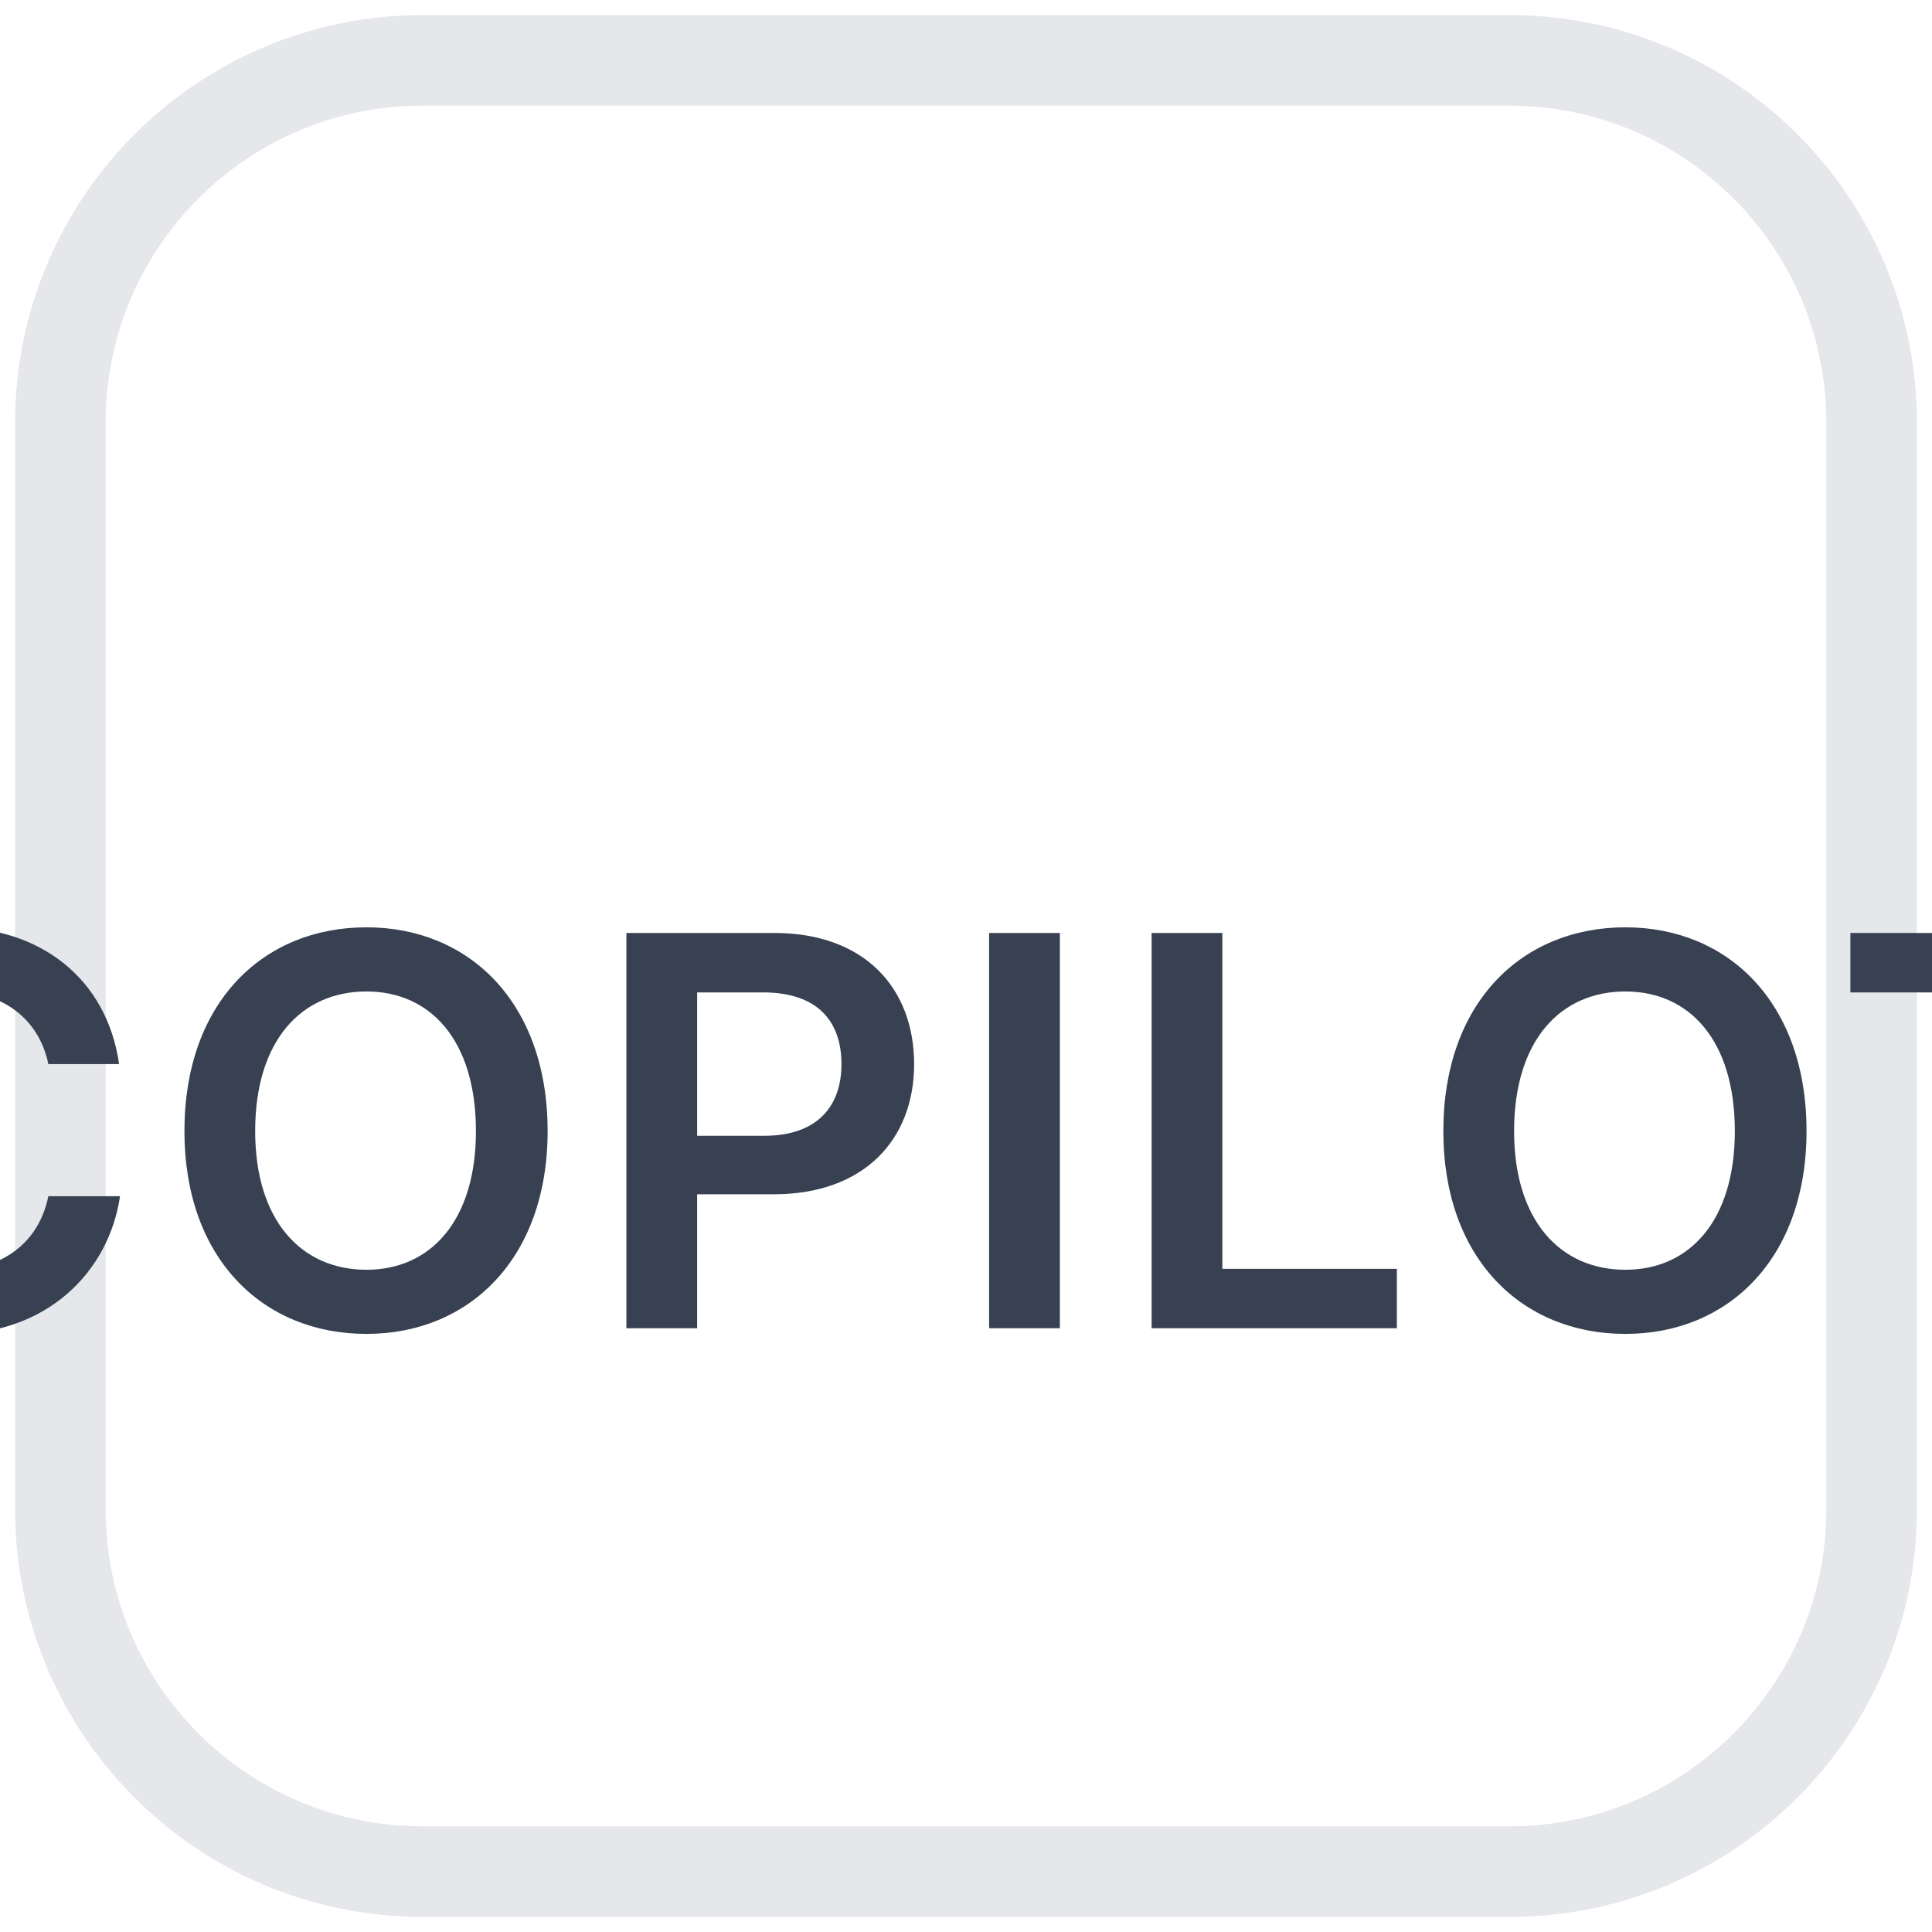
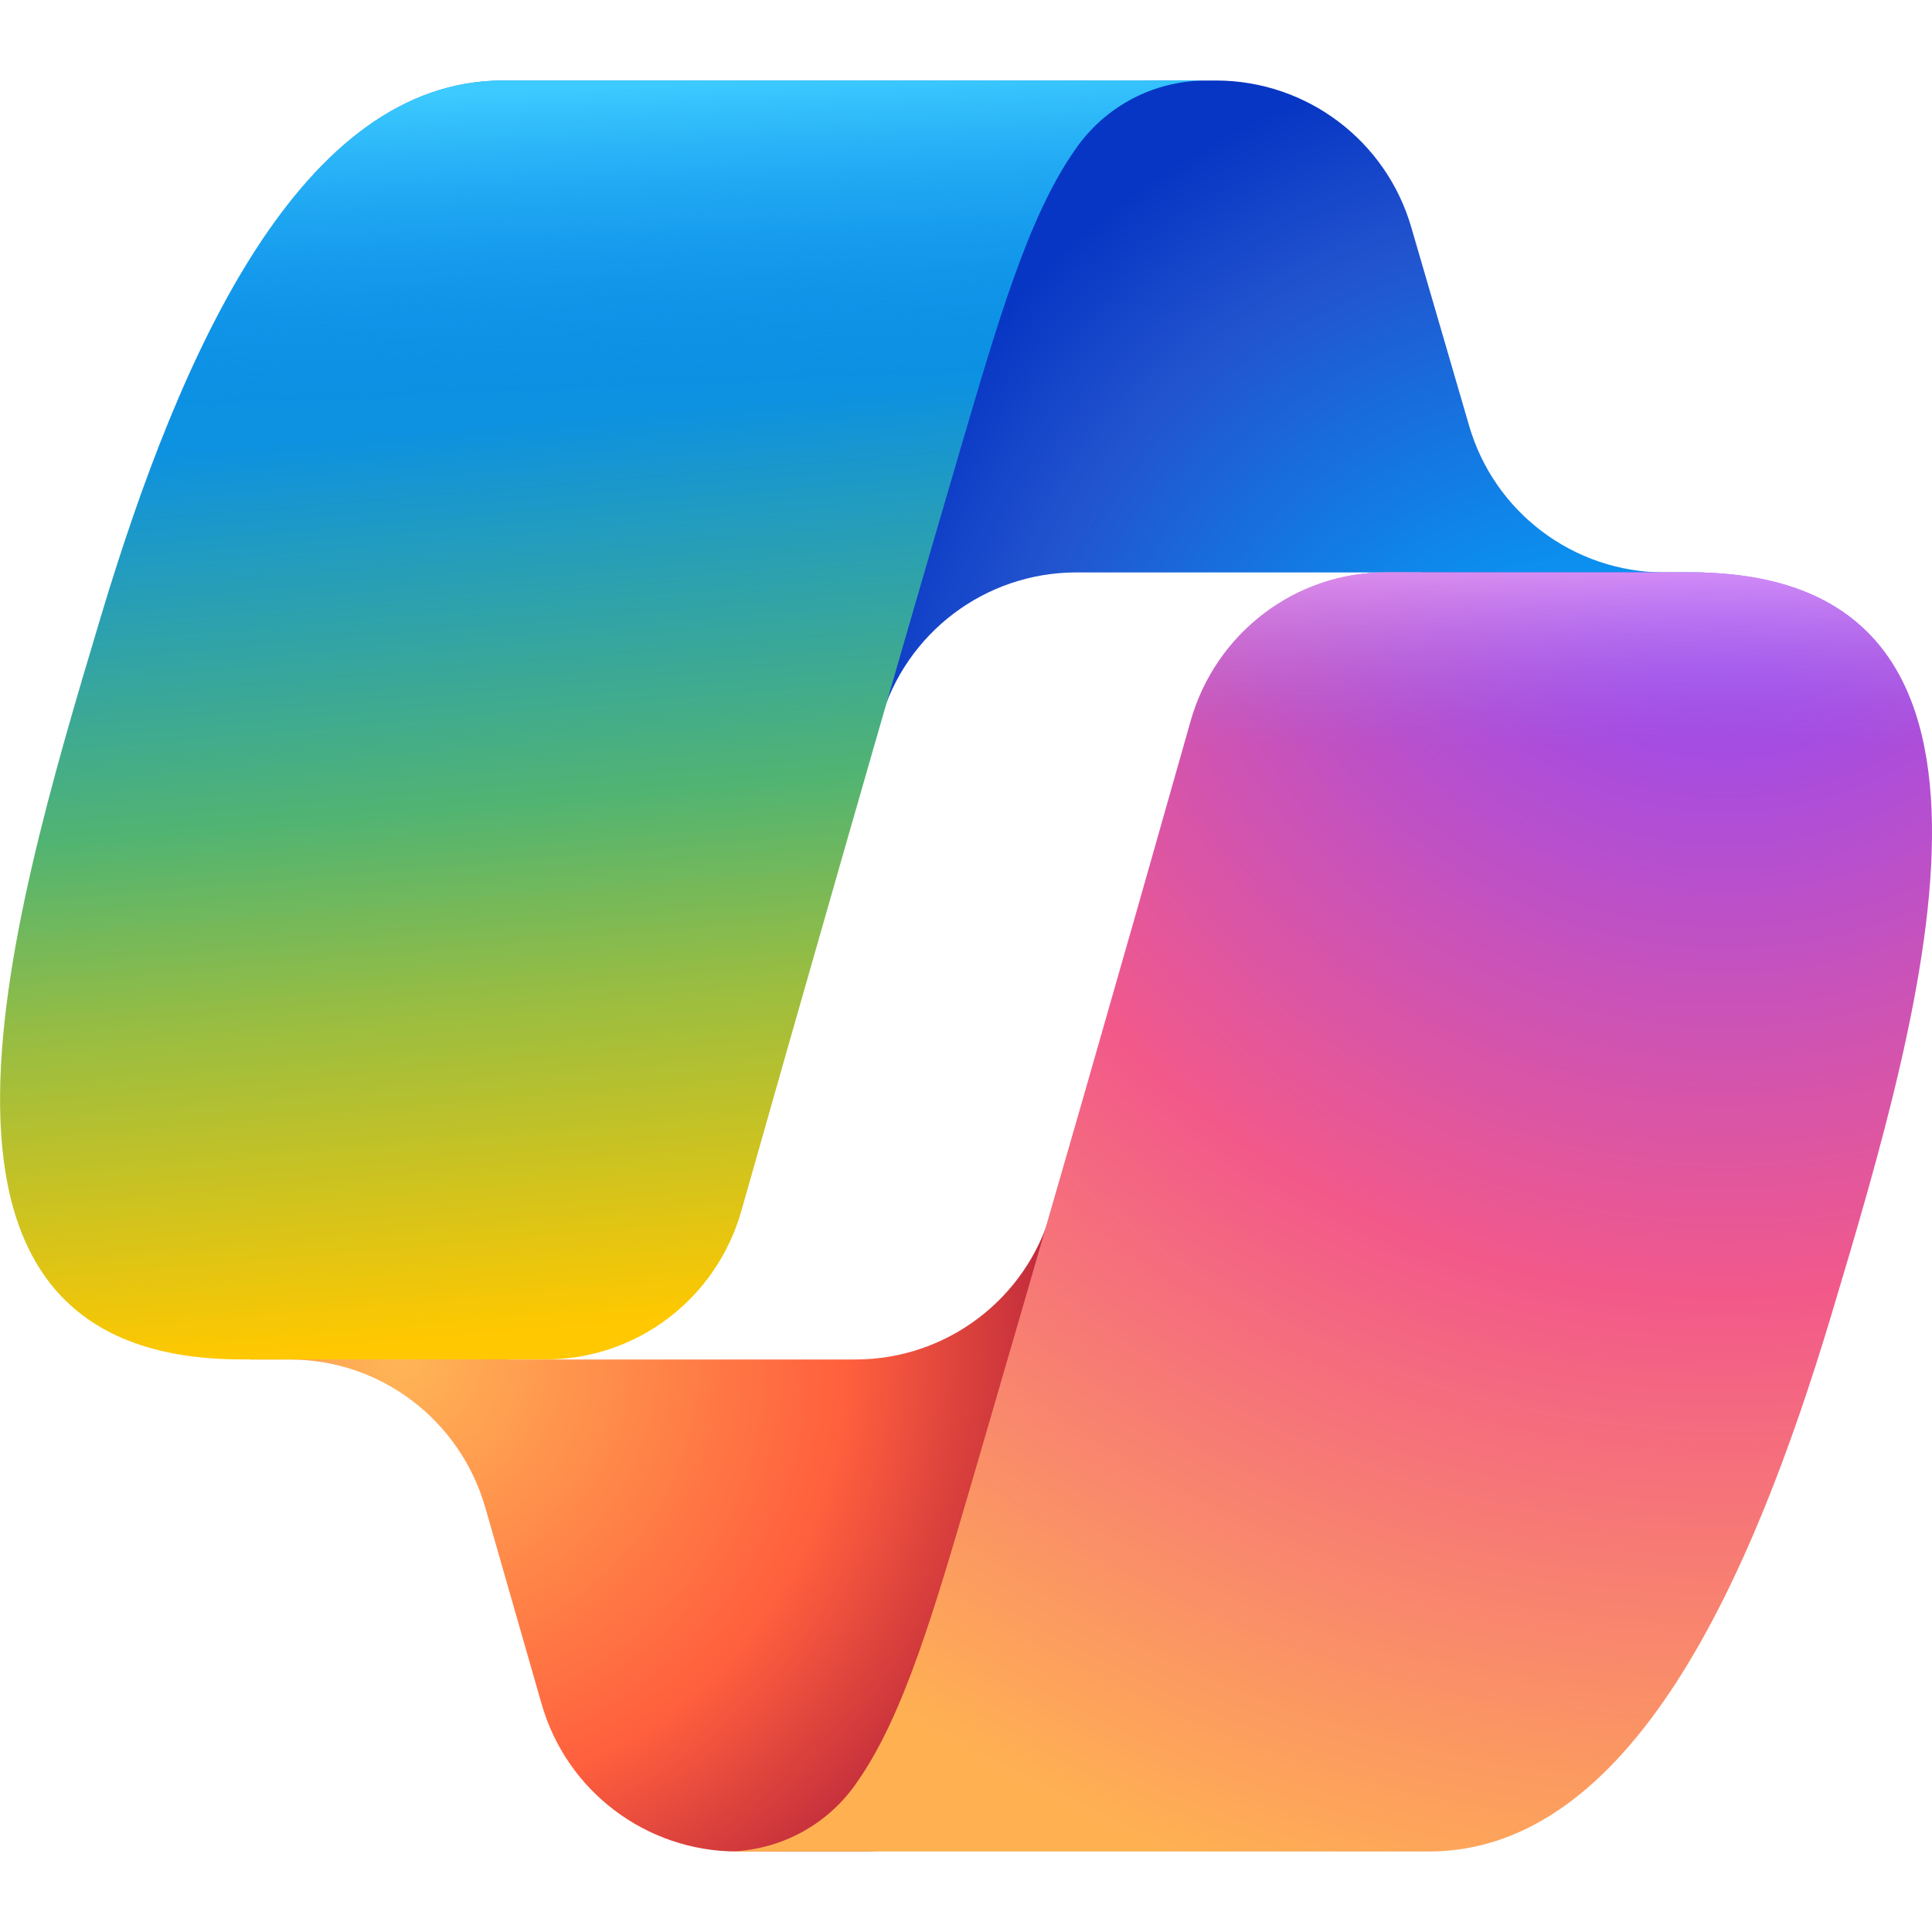
- <svg xmlns="http://www.w3.org/2000/svg" viewBox="0 0 32 32" width="32" height="32">
-   <rect x="1" y="1" width="30" height="30" rx="6" fill="none" stroke="#e5e7eb" stroke-width="1.5" />
-   <text x="16" y="22" text-anchor="middle" fill="#374151" font-family="-apple-system, system-ui, sans-serif" font-weight="600" font-size="9" letter-spacing="0.2">COPILOT</text>
+ <svg xmlns="http://www.w3.org/2000/svg" height="1em" style="flex:none;line-height:1" viewBox="0 0 24 24" width="1em">
+   <path d="M17.533 1.829A2.528 2.528 0 0015.11 0h-.737a2.531 2.531 0 00-2.484 2.087l-1.263 6.937.314-1.08a2.528 2.528 0 012.424-1.833h4.284l1.797.706 1.731-.706h-.505a2.528 2.528 0 01-2.423-1.829l-.715-2.453z" fill="url(#lobe-icons-copilot-0-_R_0_)" transform="translate(0 1)" />
+   <path d="M6.726 20.16A2.528 2.528 0 009.152 22h1.566c1.37 0 2.49-1.1 2.525-2.48l.17-6.69-.357 1.228a2.528 2.528 0 01-2.423 1.83h-4.32l-1.54-.842-1.667.843h.497c1.124 0 2.113.75 2.426 1.84l.697 2.432z" fill="url(#lobe-icons-copilot-1-_R_0_)" transform="translate(0 1)" />
+   <path d="M15 0H6.252c-2.5 0-4 3.331-5 6.662-1.184 3.947-2.734 9.225 1.75 9.225H6.78c1.13 0 2.12-.753 2.43-1.847.657-2.317 1.809-6.359 2.713-9.436.46-1.563.842-2.906 1.43-3.742A1.97 1.97 0 0115 0" fill="url(#lobe-icons-copilot-2-_R_0_)" transform="translate(0 1)" />
+   <path d="M15 0H6.252c-2.5 0-4 3.331-5 6.662-1.184 3.947-2.734 9.225 1.75 9.225H6.78c1.13 0 2.12-.753 2.43-1.847.657-2.317 1.809-6.359 2.713-9.436.46-1.563.842-2.906 1.43-3.742A1.97 1.97 0 0115 0" fill="url(#lobe-icons-copilot-3-_R_0_)" transform="translate(0 1)" />
+   <path d="M9 22h8.749c2.5 0 4-3.332 5-6.663 1.184-3.948 2.734-9.227-1.75-9.227H17.22c-1.129 0-2.12.754-2.43 1.848a1149.2 1149.2 0 01-2.713 9.437c-.46 1.564-.842 2.907-1.43 3.743A1.97 1.97 0 019 22" fill="url(#lobe-icons-copilot-4-_R_0_)" transform="translate(0 1)" />
+   <path d="M9 22h8.749c2.5 0 4-3.332 5-6.663 1.184-3.948 2.734-9.227-1.75-9.227H17.22c-1.129 0-2.12.754-2.43 1.848a1149.2 1149.2 0 01-2.713 9.437c-.46 1.564-.842 2.907-1.43 3.743A1.97 1.97 0 019 22" fill="url(#lobe-icons-copilot-5-_R_0_)" transform="translate(0 1)" />
+   <defs>
+     <radialGradient cx="85.44%" cy="100.653%" fx="85.44%" fy="100.653%" gradientTransform="scale(-.8553 -1) rotate(50.927 2.041 -1.946)" id="lobe-icons-copilot-0-_R_0_" r="105.116%">
+       <stop offset="9.6%" stop-color="#00AEFF" />
+       <stop offset="77.3%" stop-color="#2253CE" />
+       <stop offset="100%" stop-color="#0736C4" />
+     </radialGradient>
+     <radialGradient cx="18.143%" cy="32.928%" fx="18.143%" fy="32.928%" gradientTransform="scale(.8897 1) rotate(52.069 .193 .352)" id="lobe-icons-copilot-1-_R_0_" r="95.612%">
+       <stop offset="0%" stop-color="#FFB657" />
+       <stop offset="63.4%" stop-color="#FF5F3D" />
+       <stop offset="92.3%" stop-color="#C02B3C" />
+     </radialGradient>
+     <radialGradient cx="82.987%" cy="-9.792%" fx="82.987%" fy="-9.792%" gradientTransform="scale(-1 -.9441) rotate(-70.872 .142 1.17)" id="lobe-icons-copilot-4-_R_0_" r="140.622%">
+       <stop offset="6.6%" stop-color="#8C48FF" />
+       <stop offset="50%" stop-color="#F2598A" />
+       <stop offset="89.6%" stop-color="#FFB152" />
+     </radialGradient>
+     <linearGradient id="lobe-icons-copilot-2-_R_0_" x1="39.465%" x2="46.884%" y1="12.117%" y2="103.774%">
+       <stop offset="15.6%" stop-color="#0D91E1" />
+       <stop offset="48.7%" stop-color="#52B471" />
+       <stop offset="65.2%" stop-color="#98BD42" />
+       <stop offset="93.7%" stop-color="#FFC800" />
+     </linearGradient>
+     <linearGradient id="lobe-icons-copilot-3-_R_0_" x1="45.949%" x2="50%" y1="0%" y2="100%">
+       <stop offset="0%" stop-color="#3DCBFF" />
+       <stop offset="24.7%" stop-color="#0588F7" stop-opacity="0" />
+     </linearGradient>
+     <linearGradient id="lobe-icons-copilot-5-_R_0_" x1="83.507%" x2="83.453%" y1="-6.106%" y2="21.131%">
+       <stop offset="5.8%" stop-color="#F8ADFA" />
+       <stop offset="70.8%" stop-color="#A86EDD" stop-opacity="0" />
+     </linearGradient>
+   </defs>
</svg>
